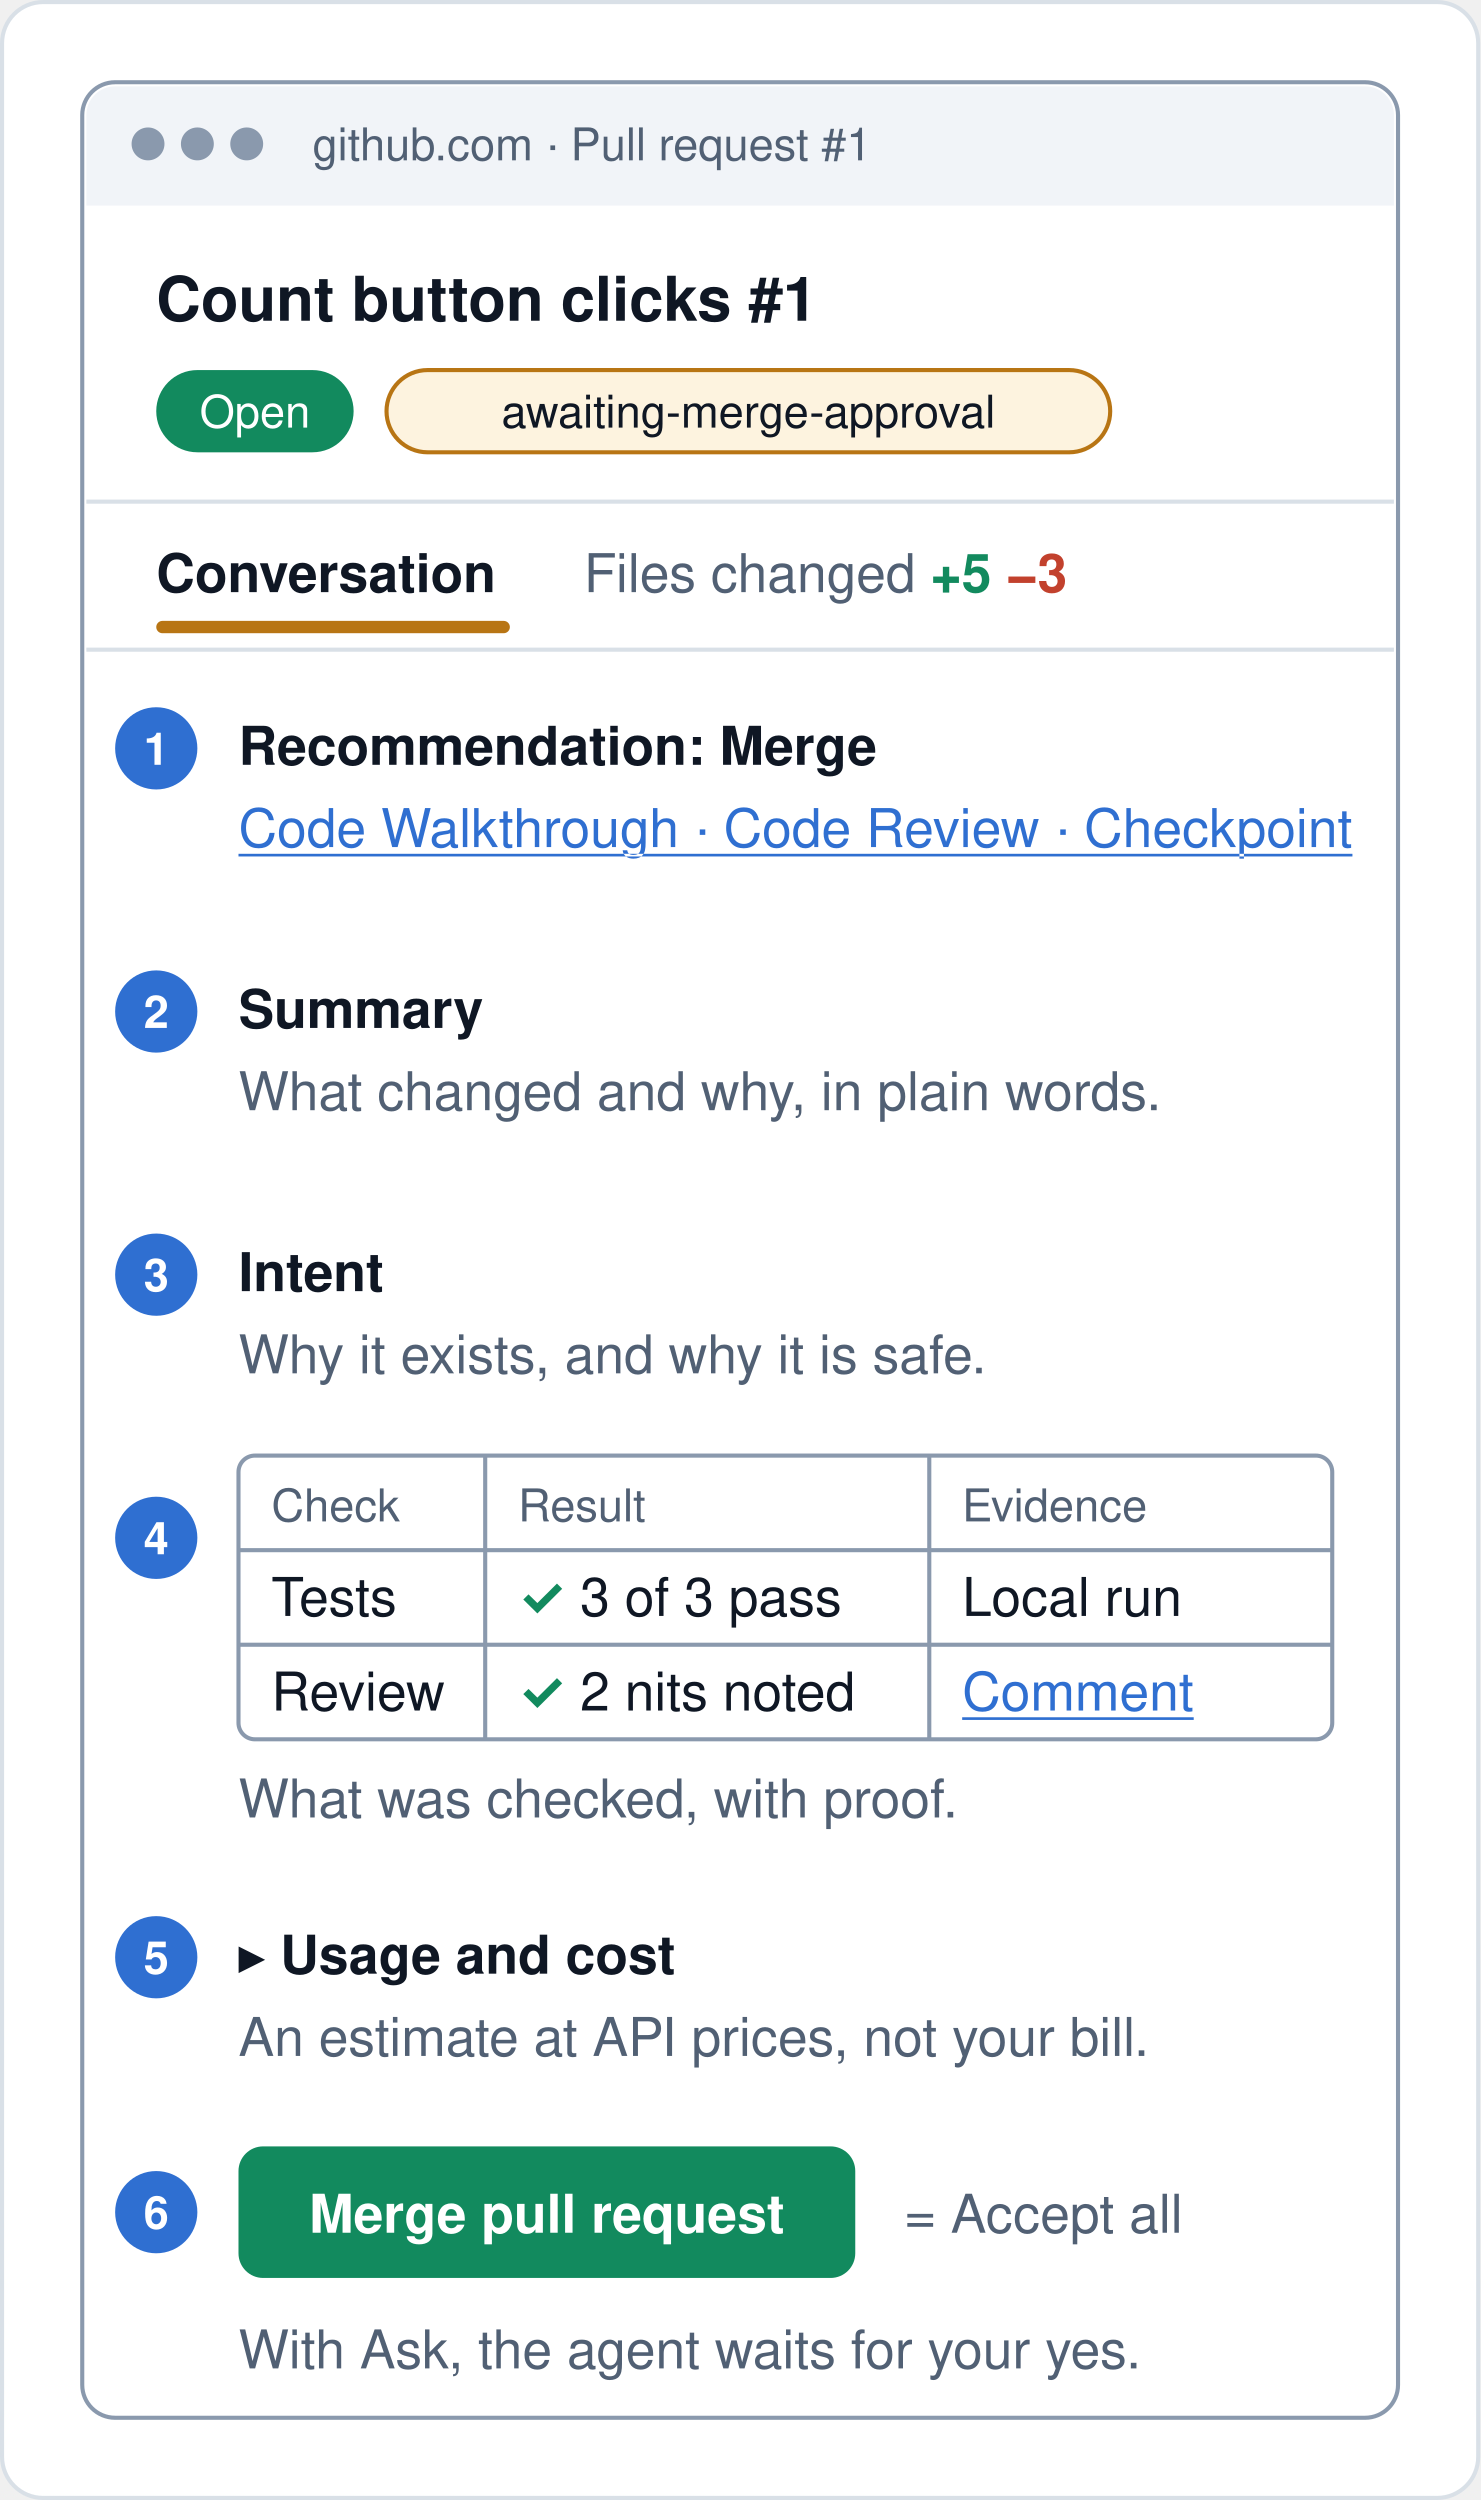
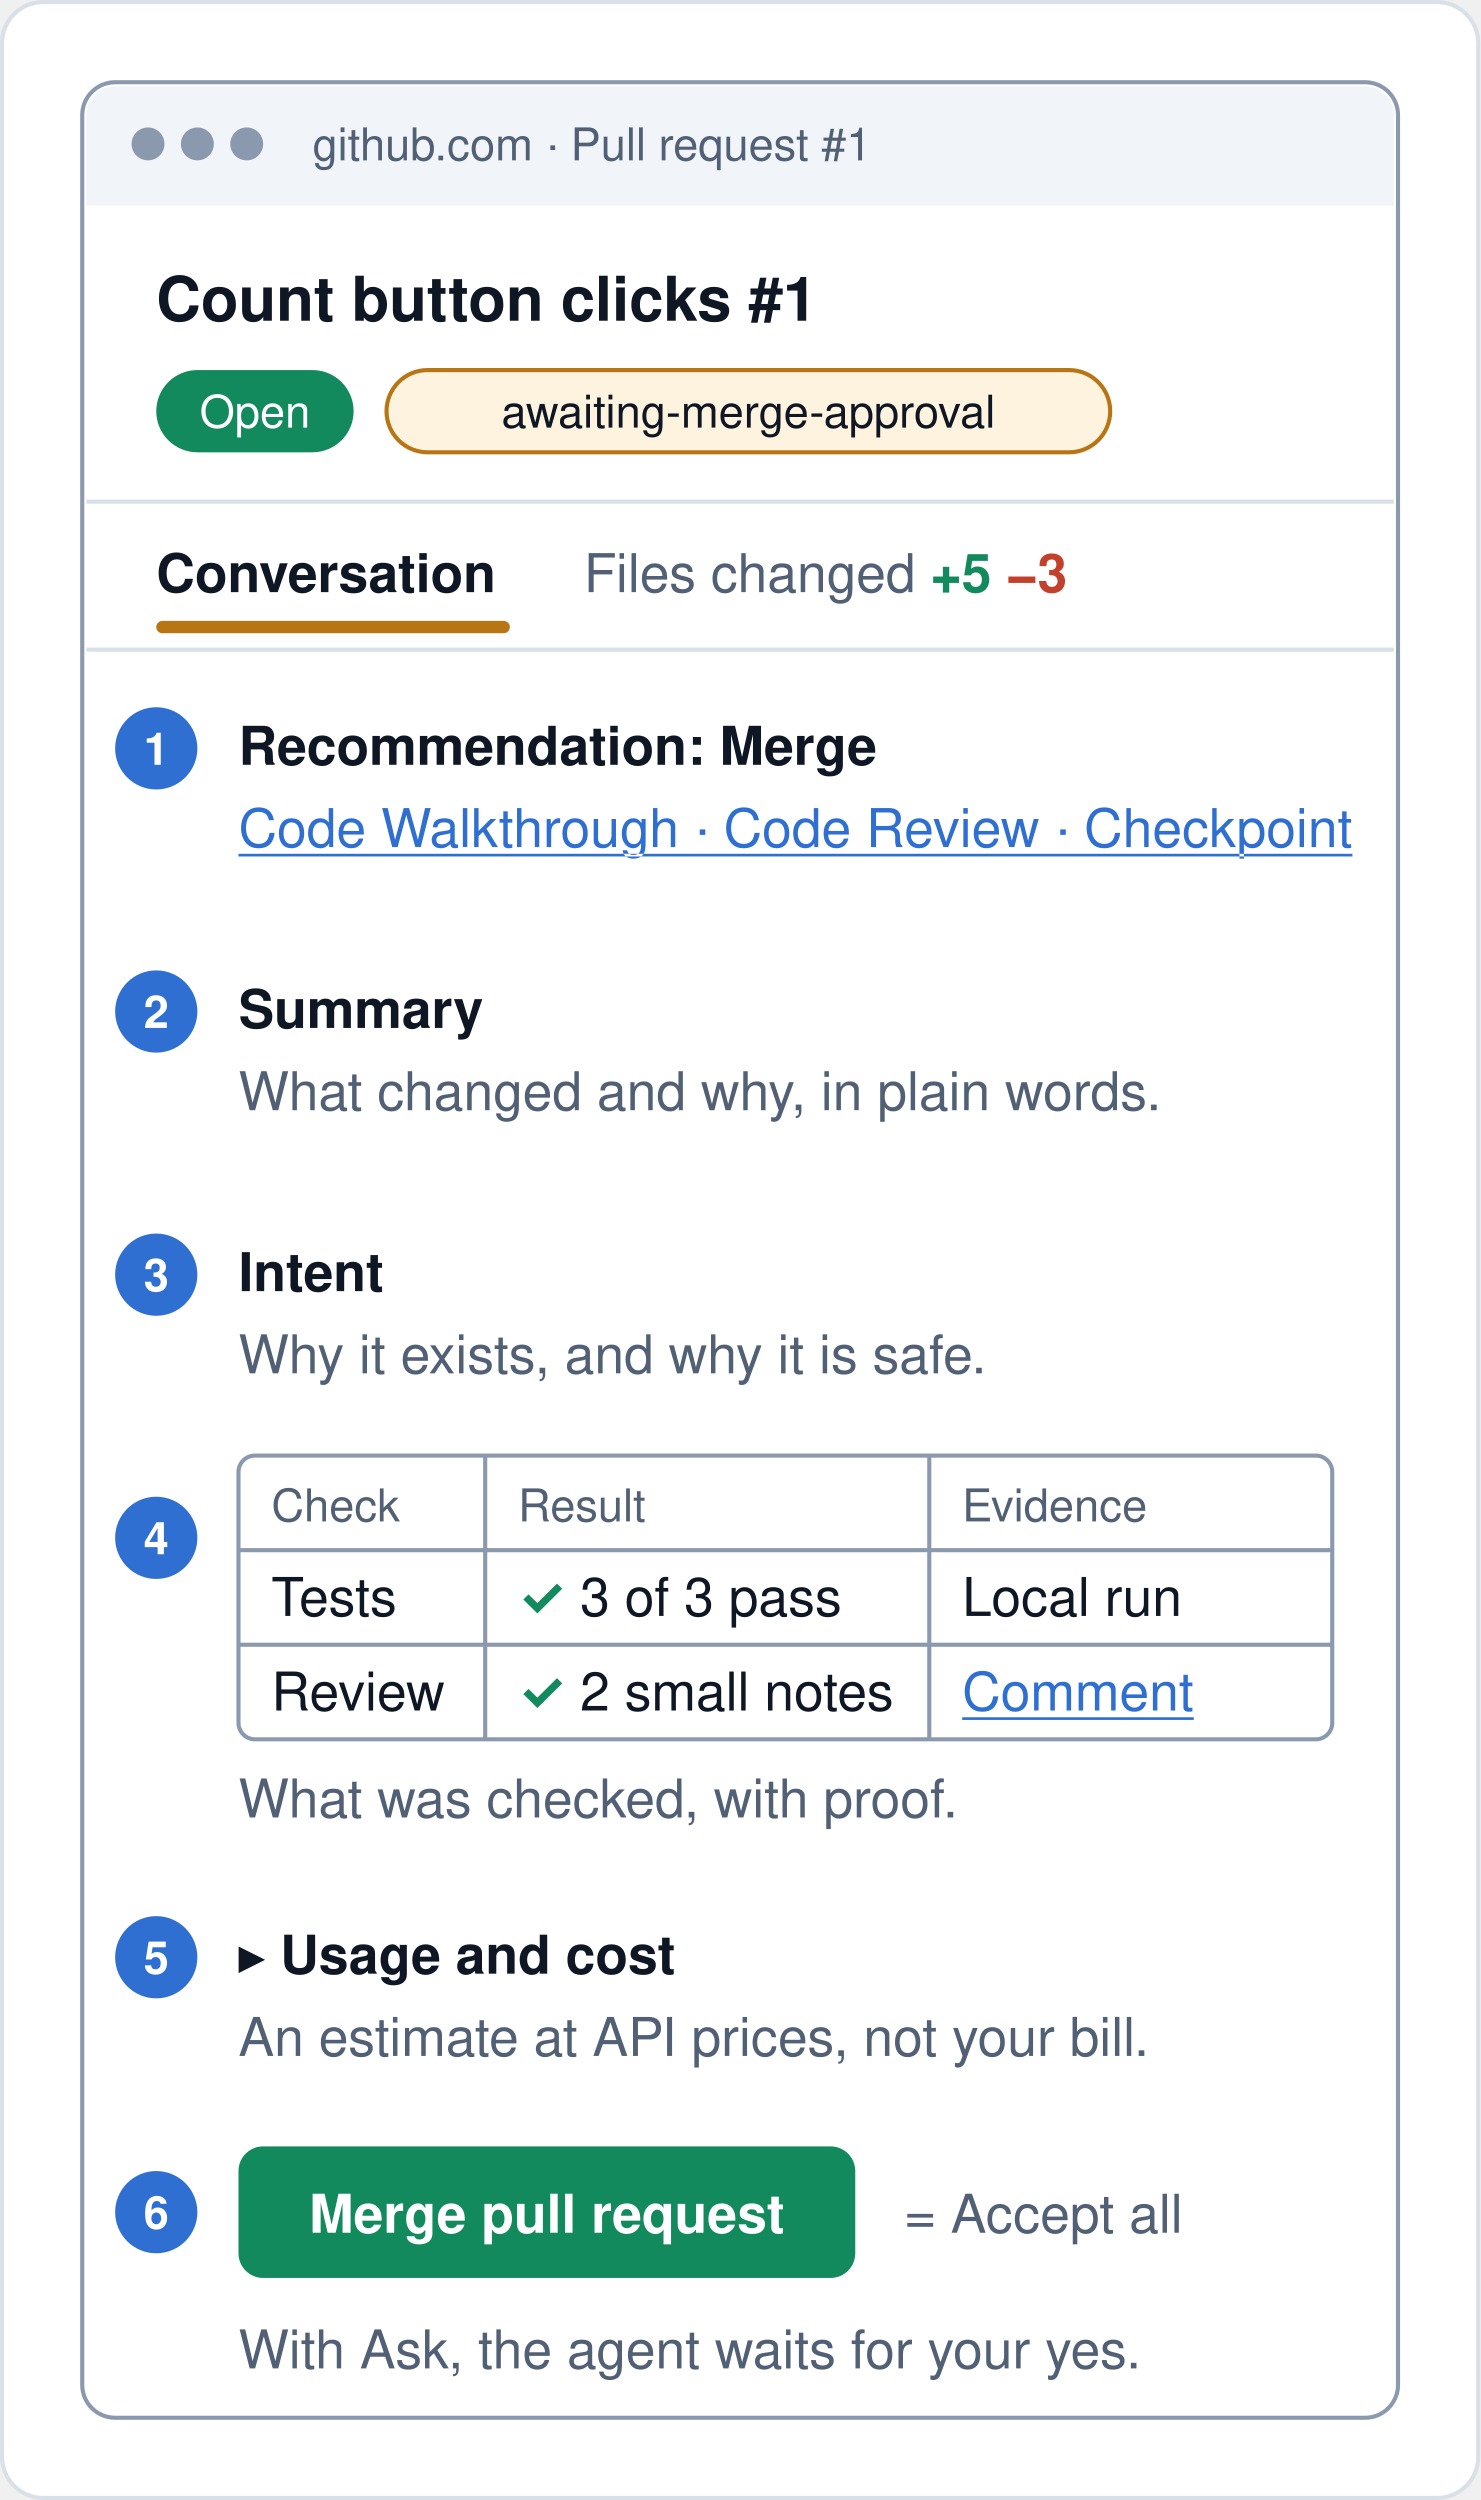
<svg xmlns="http://www.w3.org/2000/svg" viewBox="0 0 360 608" width="360" role="img" aria-labelledby="t d">
  <style>
.bg{fill:#fff;stroke:#d9e0e7}
text{font-family:ui-sans-serif,-apple-system,"Segoe UI",Helvetica,Arial,sans-serif;fill:#0f1724}
.h{font-size:15px;font-weight:600}
.b{font-size:13px;font-weight:600}
.s{font-size:13px}
.u{font-size:12px}
.t{font-size:11px}
.m{fill:#516074}
.c{text-anchor:middle}
.page{fill:#fff;stroke:#8a99ad}
.bar{fill:#f1f4f8}
.ln{stroke:#d9e0e7;stroke-width:1}
.dot{fill:#8a99ad}
.n{fill:#2f6fd1}
.nt{fill:#fff;font-size:11px;font-weight:700}
.open{fill:#128a5e}
.lab{fill:#fdf3df;stroke:#b87514}
.lnk{fill:#2f6fd1;text-decoration:underline}
.tbl{fill:none;stroke:#8a99ad}
.ok{fill:#128a5e;font-weight:700}
.rd{fill:#c2412d;font-weight:700}
.tab{fill:#b87514}
.btn{fill:#128a5e}
.w{fill:#fff}
@media (prefers-color-scheme:dark){
.bg{fill:#0f1724;stroke:#2a3648}
text{fill:#e6edf5}
.m{fill:#9fb0c3}
.page{fill:#1a2535;stroke:#6b7c93}
.bar{fill:#24324a}
.ln{stroke:#2a3648}
.dot{fill:#6b7c93}
.n{fill:#6ea2ff}
.nt{fill:#0f1724}
.lab{fill:#40300f;stroke:#e0a13a}
.lnk{fill:#6ea2ff}
.tbl{stroke:#6b7c93}
.ok{fill:#3ccf92}
.rd{fill:#f07a62}
.tab{fill:#e0a13a}
.w{fill:#fff}
}
</style>
  <rect class="bg" x="0.5" y="0.5" width="359" height="607" rx="10" />
  <rect class="page" x="20" y="20" width="320" height="568" rx="8" />
  <path class="bar" d="M28 21h304a7 7 0 0 1 7 7v22H21V28a7 7 0 0 1 7-7z" />
  <circle class="dot" cx="36" cy="35" r="4" />
  <circle class="dot" cx="48" cy="35" r="4" />
  <circle class="dot" cx="60" cy="35" r="4" />
  <text class="t m" x="76" y="39">github.com · Pull request #1</text>
  <text class="h" x="38" y="78">Count button clicks #1</text>
  <rect class="open" x="38" y="90" width="48" height="20" rx="10" />
  <text class="t w c" x="62" y="104">Open</text>
  <rect class="lab" x="94" y="90" width="176" height="20" rx="10" />
  <text class="t c" x="182" y="104">awaiting-merge-approval</text>
  <path class="ln" d="M21 122H339" />
  <text class="b" x="38" y="144">Conversation</text>
  <rect class="tab" x="38" y="151" width="86" height="3" rx="1.5" />
  <text class="s m" x="142" y="144">Files changed <tspan class="ok">+5</tspan>
    <tspan class="rd">−3</tspan>
  </text>
  <path class="ln" d="M21 158H339" />
  <g transform="translate(0 36)">
    <circle class="n" cx="38" cy="146" r="10" />
    <text class="nt c" x="38" y="150">1</text>
    <text class="b" x="58" y="150">Recommendation: Merge</text>
    <text class="s lnk" x="58" y="170">Code Walkthrough · Code Review · Checkpoint</text>
    <circle class="n" cx="38" cy="210" r="10" />
    <text class="nt c" x="38" y="214">2</text>
    <text class="b" x="58" y="214">Summary</text>
    <text class="s m" x="58" y="234">What changed and why, in plain words.</text>
    <circle class="n" cx="38" cy="274" r="10" />
    <text class="nt c" x="38" y="278">3</text>
    <text class="b" x="58" y="278">Intent</text>
    <text class="s m" x="58" y="298">Why it exists, and why it is safe.</text>
    <circle class="n" cx="38" cy="338" r="10" />
    <text class="nt c" x="38" y="342">4</text>
    <rect class="tbl" x="58" y="318" width="266" height="69" rx="4" />
    <path class="tbl" d="M58 341H324M58 364H324M118 318V387M226 318V387" />
    <text class="t m" x="66" y="334">Check</text>
    <text class="t m" x="126" y="334">Result</text>
    <text class="t m" x="234" y="334">Evidence</text>
    <text class="s" x="66" y="357">Tests</text>
    <text class="s" x="126" y="357">
      <tspan class="ok">✓</tspan> 3 of 3 pass</text>
    <text class="s" x="234" y="357">Local run</text>
    <text class="s" x="66" y="380">Review</text>
    <text class="s" x="126" y="380">
-       <tspan class="ok">✓</tspan> 2 nits noted</text>
+       <tspan class="ok">✓</tspan> 2 small notes</text>
    <text class="s lnk" x="234" y="380">Comment</text>
    <text class="s m" x="58" y="406">What was checked, with proof.</text>
    <circle class="n" cx="38" cy="440" r="10" />
    <text class="nt c" x="38" y="444">5</text>
    <text class="b" x="58" y="444">▸ Usage and cost</text>
    <text class="s m" x="58" y="464">An estimate at API prices, not your bill.</text>
    <circle class="n" cx="38" cy="502" r="10" />
    <text class="nt c" x="38" y="506">6</text>
    <rect class="btn" x="58" y="486" width="150" height="32" rx="6" />
    <text class="b w c" x="133" y="507">Merge pull request</text>
    <text class="s m" x="220" y="507">= Accept all</text>
    <text class="s m" x="58" y="540">With Ask, the agent waits for your yes.</text>
  </g>
</svg>
